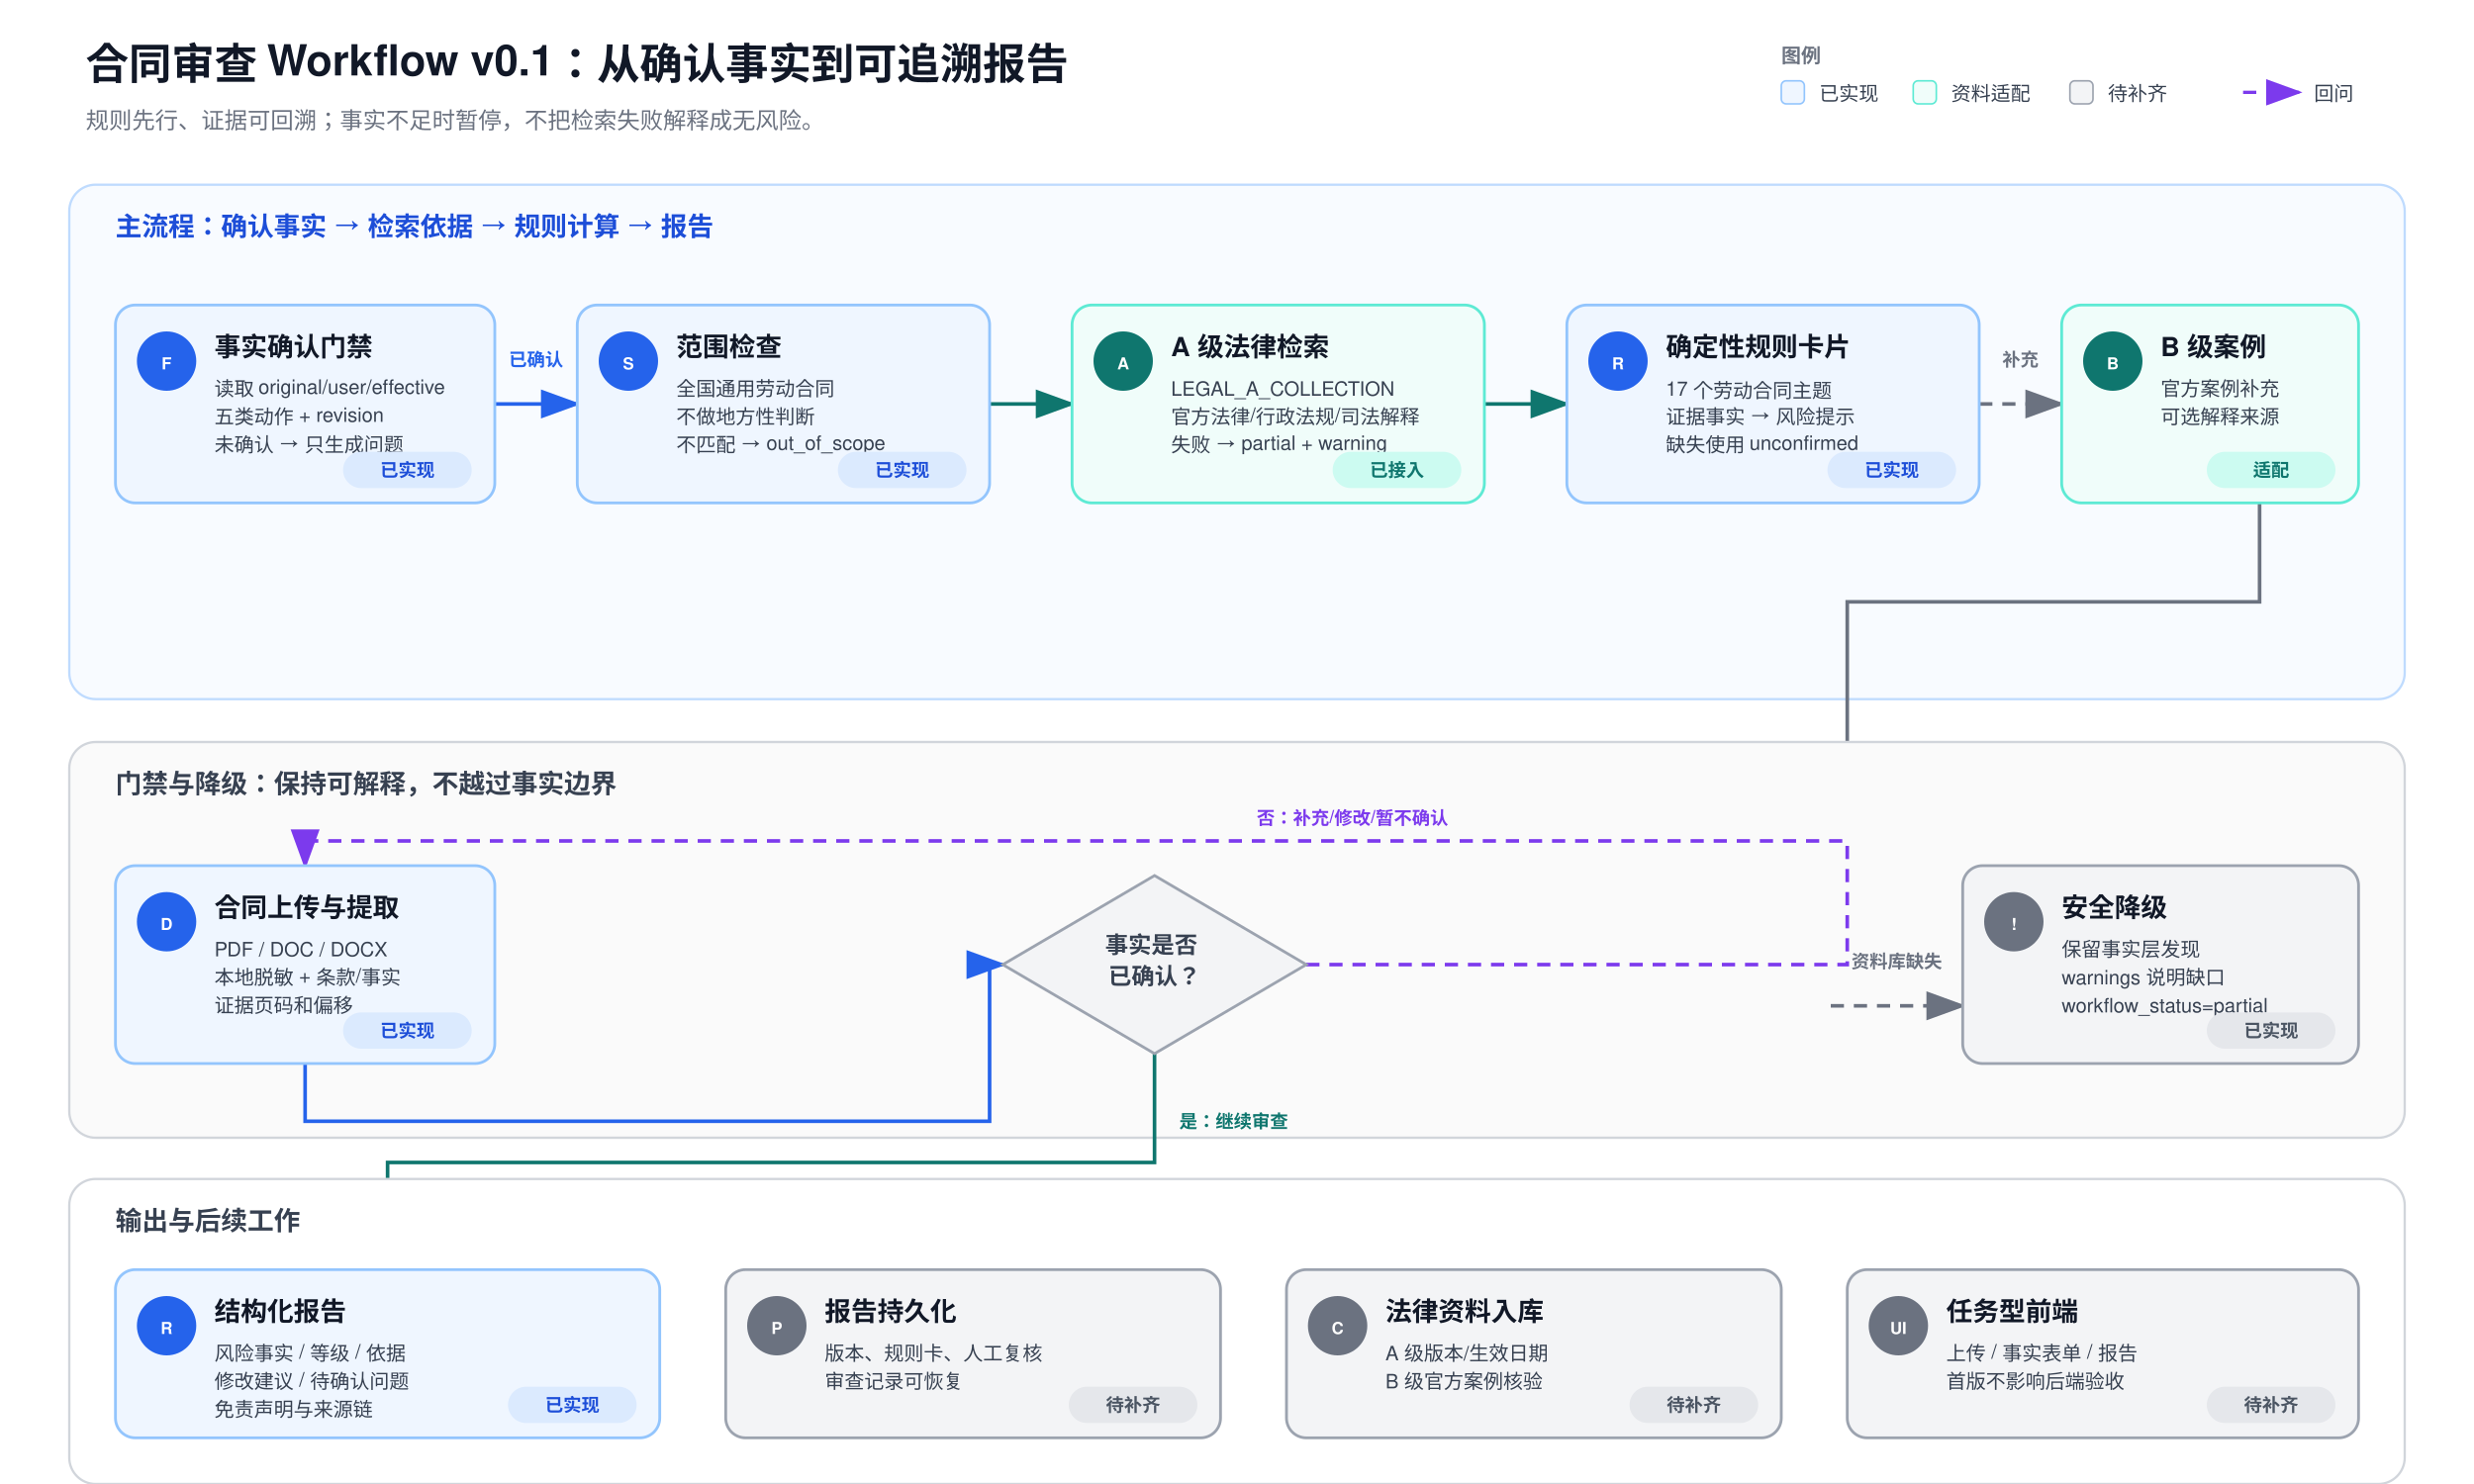
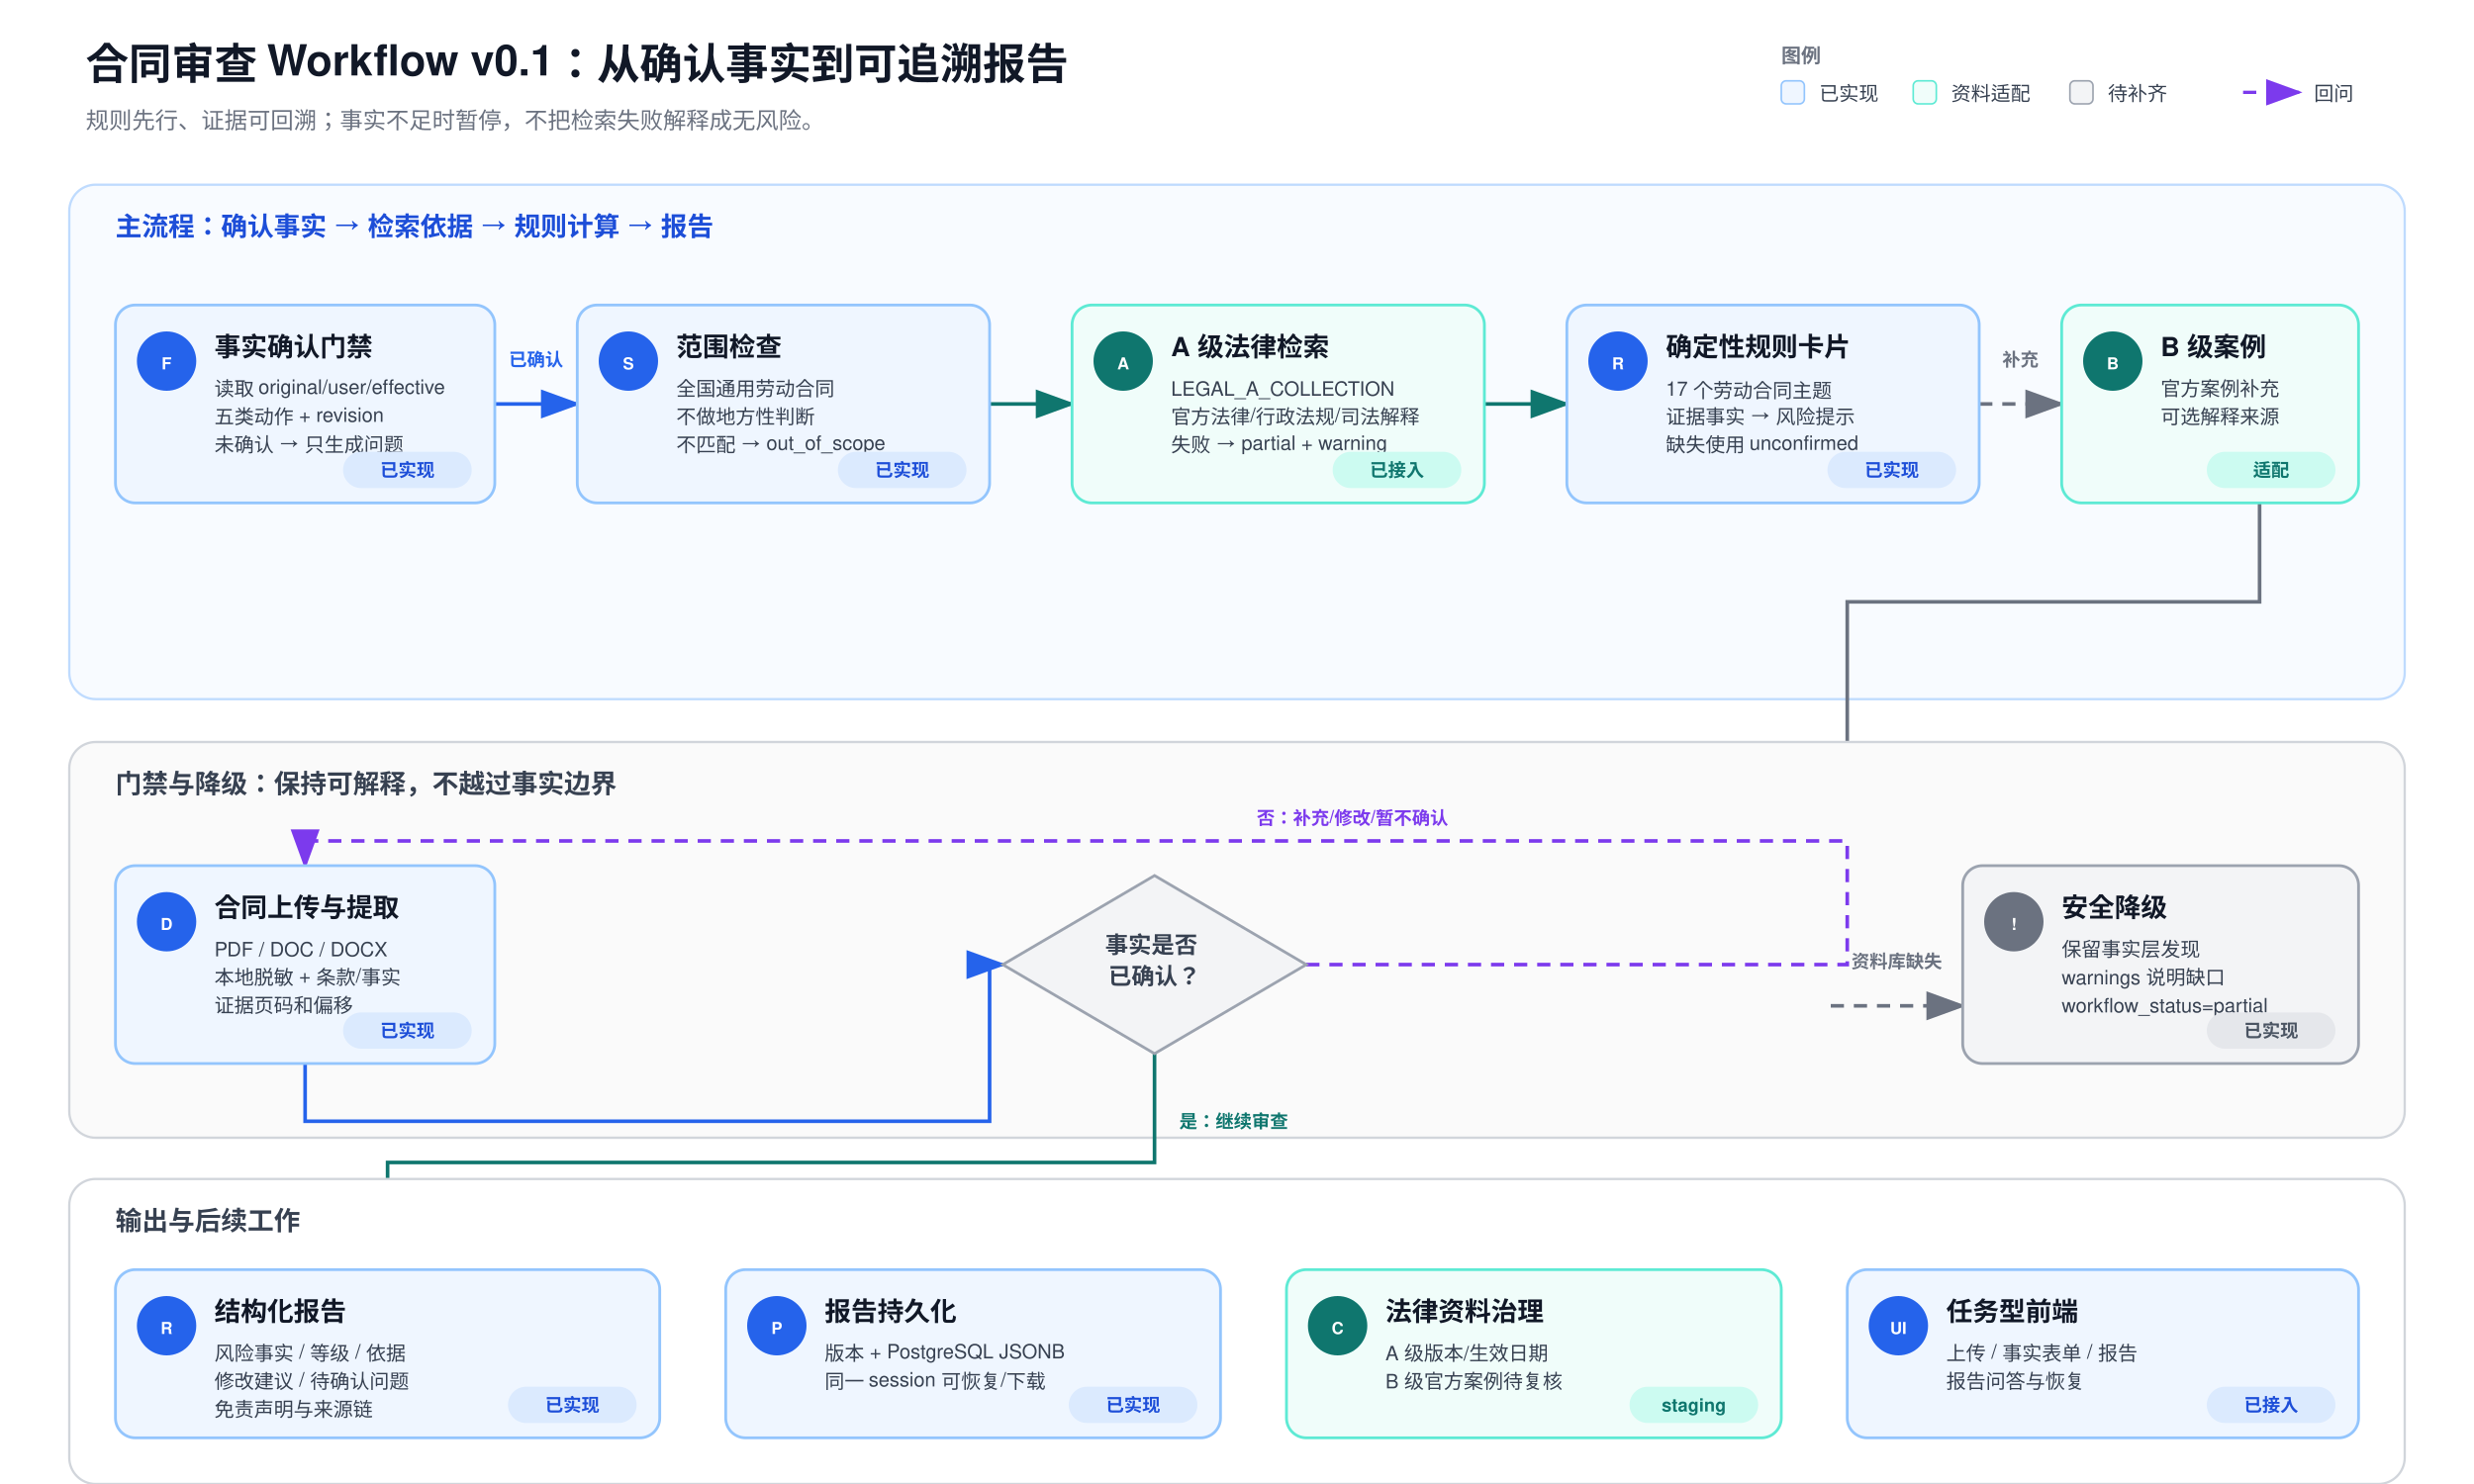
<svg xmlns="http://www.w3.org/2000/svg" width="1500" height="900" viewBox="0 0 1500 900" role="img" aria-labelledby="title desc">
  <style>text{font-family:"Helvetica Neue",Helvetica,Arial,"PingFang SC","Microsoft YaHei","SimHei",sans-serif;}</style>
  <defs>
    <marker id="arrow-blue" markerWidth="11" markerHeight="8" refX="10" refY="4" orient="auto">
      <polygon points="0 0, 11 4, 0 8" fill="#2563eb" />
    </marker>
    <marker id="arrow-teal" markerWidth="11" markerHeight="8" refX="10" refY="4" orient="auto">
      <polygon points="0 0, 11 4, 0 8" fill="#0f766e" />
    </marker>
    <marker id="arrow-purple" markerWidth="11" markerHeight="8" refX="10" refY="4" orient="auto">
      <polygon points="0 0, 11 4, 0 8" fill="#7c3aed" />
    </marker>
    <marker id="arrow-gray" markerWidth="11" markerHeight="8" refX="10" refY="4" orient="auto">
      <polygon points="0 0, 11 4, 0 8" fill="#6b7280" />
    </marker>
  </defs>
  <rect data-graph-role="background" width="1500" height="900" fill="#ffffff" />
  <text x="52" y="48" font-size="26px" fill="#111827" font-weight="650" text-anchor="start">合同审查 Workflow v0.1：从确认事实到可追溯报告</text>
  <text x="52" y="78" font-size="14px" fill="#6b7280" font-weight="400" text-anchor="start">规则先行、证据可回溯；事实不足时暂停，不把检索失败解释成无风险。</text>
  <text x="1080" y="38" font-size="12px" fill="#6b7280" font-weight="650" text-anchor="start">图例</text>
  <rect x="1080" y="49" width="14" height="14" rx="3" fill="#eff6ff" stroke="#93c5fd" />
  <text x="1103" y="61" font-size="12px" fill="#374151" font-weight="400" text-anchor="start">已实现</text>
  <rect x="1160" y="49" width="14" height="14" rx="3" fill="#f0fdfa" stroke="#5eead4" />
  <text x="1183" y="61" font-size="12px" fill="#374151" font-weight="400" text-anchor="start">资料适配</text>
  <rect x="1255" y="49" width="14" height="14" rx="3" fill="#f3f4f6" stroke="#9ca3af" />
  <text x="1278" y="61" font-size="12px" fill="#374151" font-weight="400" text-anchor="start">待补齐</text>
  <line x1="1360" y1="56" x2="1394" y2="56" stroke="#7c3aed" stroke-width="2" stroke-dasharray="8,6" marker-end="url(#arrow-purple)" />
  <text x="1403" y="61" font-size="12px" fill="#374151" font-weight="400" text-anchor="start">回问</text>
  <rect data-graph-role="container" x="42" y="112" width="1416" height="312" rx="16" fill="#f8fbff" stroke="#bfdbfe" stroke-width="1.4" />
  <text x="70" y="143" font-size="16px" fill="#1d4ed8" font-weight="650" text-anchor="start">主流程：确认事实 → 检索依据 → 规则计算 → 报告</text>
  <path id="e-confirm-scope" data-graph-role="edge" data-source="confirmation" data-target="scope" d="M300 245 H350" fill="none" stroke="#2563eb" stroke-width="2.2" marker-end="url(#arrow-blue)" />
  <text x="325" y="222" font-size="11px" fill="#2563eb" font-weight="650" text-anchor="middle">已确认</text>
  <path id="e-scope-law" data-graph-role="edge" data-source="scope" data-target="law" d="M600 245 H650" fill="none" stroke="#0f766e" stroke-width="2.2" marker-end="url(#arrow-teal)" />
  <path id="e-law-rules" data-graph-role="edge" data-source="law" data-target="rules" d="M900 245 H950" fill="none" stroke="#0f766e" stroke-width="2.2" marker-end="url(#arrow-teal)" />
  <path id="e-rules-cases" data-graph-role="edge" data-source="rules" data-target="cases" d="M1200 245 H1250" fill="none" stroke="#6b7280" stroke-width="2.2" stroke-dasharray="8,6" marker-end="url(#arrow-gray)" />
  <text x="1225" y="222" font-size="11px" fill="#6b7280" font-weight="650" text-anchor="middle">补充</text>
  <path id="e-cases-report" data-graph-role="edge" data-source="cases" data-target="report" d="M1370 305 V365 H1120 V500" fill="none" stroke="#6b7280" stroke-width="2.2" marker-end="url(#arrow-gray)" />
  <g id="confirmation" data-graph-role="node">
    <rect x="70" y="185" width="230" height="120" rx="12" fill="#eff6ff" stroke="#93c5fd" stroke-width="1.7" />
    <circle cx="101" cy="219" r="18" fill="#2563eb" />
    <text x="101" y="224" font-size="10px" fill="#ffffff" font-weight="700" text-anchor="middle">F</text>
    <text x="130" y="216" font-size="16px" fill="#111827" font-weight="650" text-anchor="start">事实确认门禁</text>
    <text x="130" y="240" font-size="12px" fill="#374151" font-weight="400" text-anchor="start">
      <tspan x="130" dy="0px">读取 original/user/effective</tspan>
      <tspan x="130" dy="17px">五类动作 + revision</tspan>
      <tspan x="130" dy="17px">未确认 → 只生成问题</tspan>
    </text>
    <rect x="208" y="274" width="78" height="22" rx="11" fill="#dbeafe" />
    <text x="247" y="289" font-size="11px" fill="#1d4ed8" font-weight="650" text-anchor="middle">已实现</text>
  </g>
  <g id="scope" data-graph-role="node">
    <rect x="350" y="185" width="250" height="120" rx="12" fill="#eff6ff" stroke="#93c5fd" stroke-width="1.7" />
    <circle cx="381" cy="219" r="18" fill="#2563eb" />
    <text x="381" y="224" font-size="10px" fill="#ffffff" font-weight="700" text-anchor="middle">S</text>
    <text x="410" y="216" font-size="16px" fill="#111827" font-weight="650" text-anchor="start">范围检查</text>
    <text x="410" y="240" font-size="12px" fill="#374151" font-weight="400" text-anchor="start">
      <tspan x="410" dy="0px">全国通用劳动合同</tspan>
      <tspan x="410" dy="17px">不做地方性判断</tspan>
      <tspan x="410" dy="17px">不匹配 → out_of_scope</tspan>
    </text>
    <rect x="508" y="274" width="78" height="22" rx="11" fill="#dbeafe" />
    <text x="547" y="289" font-size="11px" fill="#1d4ed8" font-weight="650" text-anchor="middle">已实现</text>
  </g>
  <g id="law" data-graph-role="node">
    <rect x="650" y="185" width="250" height="120" rx="12" fill="#f0fdfa" stroke="#5eead4" stroke-width="1.7" />
    <circle cx="681" cy="219" r="18" fill="#0f766e" />
    <text x="681" y="224" font-size="10px" fill="#ffffff" font-weight="700" text-anchor="middle">A</text>
    <text x="710" y="216" font-size="16px" fill="#111827" font-weight="650" text-anchor="start">A 级法律检索</text>
    <text x="710" y="240" font-size="12px" fill="#374151" font-weight="400" text-anchor="start">
      <tspan x="710" dy="0px">LEGAL_A_COLLECTION</tspan>
      <tspan x="710" dy="17px">官方法律/行政法规/司法解释</tspan>
      <tspan x="710" dy="17px">失败 → partial + warning</tspan>
    </text>
    <rect x="808" y="274" width="78" height="22" rx="11" fill="#ccfbf1" />
    <text x="847" y="289" font-size="11px" fill="#0f766e" font-weight="650" text-anchor="middle">已接入</text>
  </g>
  <g id="rules" data-graph-role="node">
    <rect x="950" y="185" width="250" height="120" rx="12" fill="#eff6ff" stroke="#93c5fd" stroke-width="1.7" />
    <circle cx="981" cy="219" r="18" fill="#2563eb" />
    <text x="981" y="224" font-size="10px" fill="#ffffff" font-weight="700" text-anchor="middle">R</text>
    <text x="1010" y="216" font-size="16px" fill="#111827" font-weight="650" text-anchor="start">确定性规则卡片</text>
    <text x="1010" y="240" font-size="12px" fill="#374151" font-weight="400" text-anchor="start">
      <tspan x="1010" dy="0px">17 个劳动合同主题</tspan>
      <tspan x="1010" dy="17px">证据事实 → 风险提示</tspan>
      <tspan x="1010" dy="17px">缺失使用 unconfirmed</tspan>
    </text>
    <rect x="1108" y="274" width="78" height="22" rx="11" fill="#dbeafe" />
    <text x="1147" y="289" font-size="11px" fill="#1d4ed8" font-weight="650" text-anchor="middle">已实现</text>
  </g>
  <g id="cases" data-graph-role="node">
    <rect x="1250" y="185" width="180" height="120" rx="12" fill="#f0fdfa" stroke="#5eead4" stroke-width="1.7" />
    <circle cx="1281" cy="219" r="18" fill="#0f766e" />
    <text x="1281" y="224" font-size="10px" fill="#ffffff" font-weight="700" text-anchor="middle">B</text>
    <text x="1310" y="216" font-size="16px" fill="#111827" font-weight="650" text-anchor="start">B 级案例</text>
    <text x="1310" y="240" font-size="12px" fill="#374151" font-weight="400" text-anchor="start">
      <tspan x="1310" dy="0px">官方案例补充</tspan>
      <tspan x="1310" dy="17px">可选解释来源</tspan>
    </text>
    <rect x="1338" y="274" width="78" height="22" rx="11" fill="#ccfbf1" />
    <text x="1377" y="289" font-size="11px" fill="#0f766e" font-weight="650" text-anchor="middle">适配</text>
  </g>
  <rect data-graph-role="container" x="42" y="450" width="1416" height="240" rx="16" fill="#fafafa" stroke="#d1d5db" stroke-width="1.4" />
  <text x="70" y="481" font-size="16px" fill="#374151" font-weight="650" text-anchor="start">门禁与降级：保持可解释，不越过事实边界</text>
  <path id="e-upload-confirm" data-graph-role="edge" data-source="upload" data-target="decision" d="M185 645 V680 H600 V585 H608" fill="none" stroke="#2563eb" stroke-width="2.2" marker-end="url(#arrow-blue)" />
  <path id="e-await-user" data-graph-role="edge" data-source="decision" data-target="upload" d="M792 585 H1120 V510 H185 V525" fill="none" stroke="#7c3aed" stroke-width="2.2" stroke-dasharray="8,6" marker-end="url(#arrow-purple)" />
  <text x="820" y="500" font-size="11px" fill="#7c3aed" font-weight="650" text-anchor="middle">否：补充/修改/暂不确认</text>
  <path id="e-ready-main" data-graph-role="edge" data-source="decision" data-target="report" d="M700 639 V705 H235 V770" fill="none" stroke="#0f766e" stroke-width="2.2" marker-end="url(#arrow-teal)" />
  <text x="715" y="684" font-size="11px" fill="#0f766e" font-weight="650" text-anchor="start">是：继续审查</text>
  <path id="e-missing-legal" data-graph-role="edge" data-source="decision" data-target="legal-missing" d="M1110 610 H1190" fill="none" stroke="#6b7280" stroke-width="2.2" stroke-dasharray="8,6" marker-end="url(#arrow-gray)" />
  <text x="1150" y="587" font-size="11px" fill="#6b7280" font-weight="650" text-anchor="middle">资料库缺失</text>
  <g id="upload" data-graph-role="node">
    <rect x="70" y="525" width="230" height="120" rx="12" fill="#eff6ff" stroke="#93c5fd" stroke-width="1.7" />
    <circle cx="101" cy="559" r="18" fill="#2563eb" />
    <text x="101" y="564" font-size="10px" fill="#ffffff" font-weight="700" text-anchor="middle">D</text>
    <text x="130" y="556" font-size="16px" fill="#111827" font-weight="650" text-anchor="start">合同上传与提取</text>
    <text x="130" y="580" font-size="12px" fill="#374151" font-weight="400" text-anchor="start">
      <tspan x="130" dy="0px">PDF / DOC / DOCX</tspan>
      <tspan x="130" dy="17px">本地脱敏 + 条款/事实</tspan>
      <tspan x="130" dy="17px">证据页码和偏移</tspan>
    </text>
    <rect x="208" y="614" width="78" height="22" rx="11" fill="#dbeafe" />
    <text x="247" y="629" font-size="11px" fill="#1d4ed8" font-weight="650" text-anchor="middle">已实现</text>
  </g>
  <g id="decision" data-graph-role="node">
    <polygon points="700,531 792,585 700,639 608,585" fill="#f3f4f6" stroke="#9ca3af" stroke-width="1.7" />
    <text x="700" y="578" font-size="14px" fill="#374151" font-weight="650" text-anchor="middle">
      <tspan x="700" dy="0px">事实是否</tspan>
      <tspan x="700" dy="19px">已确认？</tspan>
    </text>
  </g>
  <g id="legal-missing" data-graph-role="node">
    <rect x="1190" y="525" width="240" height="120" rx="12" fill="#f3f4f6" stroke="#9ca3af" stroke-width="1.7" />
    <circle cx="1221" cy="559" r="18" fill="#6b7280" />
    <text x="1221" y="564" font-size="10px" fill="#ffffff" font-weight="700" text-anchor="middle">!</text>
    <text x="1250" y="556" font-size="16px" fill="#111827" font-weight="650" text-anchor="start">安全降级</text>
    <text x="1250" y="580" font-size="12px" fill="#374151" font-weight="400" text-anchor="start">
      <tspan x="1250" dy="0px">保留事实层发现</tspan>
      <tspan x="1250" dy="17px">warnings 说明缺口</tspan>
      <tspan x="1250" dy="17px">workflow_status=partial</tspan>
    </text>
    <rect x="1338" y="614" width="78" height="22" rx="11" fill="#e5e7eb" />
    <text x="1377" y="629" font-size="11px" fill="#4b5563" font-weight="650" text-anchor="middle">已实现</text>
  </g>
  <rect data-graph-role="container" x="42" y="715" width="1416" height="185" rx="16" fill="#ffffff" stroke="#d1d5db" stroke-width="1.4" />
  <text x="70" y="746" font-size="16px" fill="#374151" font-weight="650" text-anchor="start">输出与后续工作</text>
  <g id="report" data-graph-role="node">
    <rect x="70" y="770" width="330" height="102" rx="12" fill="#eff6ff" stroke="#93c5fd" stroke-width="1.7" />
    <circle cx="101" cy="804" r="18" fill="#2563eb" />
    <text x="101" y="809" font-size="10px" fill="#ffffff" font-weight="700" text-anchor="middle">R</text>
    <text x="130" y="801" font-size="16px" fill="#111827" font-weight="650" text-anchor="start">结构化报告</text>
    <text x="130" y="825" font-size="12px" fill="#374151" font-weight="400" text-anchor="start">
      <tspan x="130" dy="0px">风险事实 / 等级 / 依据</tspan>
      <tspan x="130" dy="17px">修改建议 / 待确认问题</tspan>
      <tspan x="130" dy="17px">免责声明与来源链</tspan>
    </text>
    <rect x="308" y="841" width="78" height="22" rx="11" fill="#dbeafe" />
    <text x="347" y="856" font-size="11px" fill="#1d4ed8" font-weight="650" text-anchor="middle">已实现</text>
  </g>
  <g id="persist" data-graph-role="node">
-     <rect x="440" y="770" width="300" height="102" rx="12" fill="#f3f4f6" stroke="#9ca3af" stroke-width="1.7" />
-     <circle cx="471" cy="804" r="18" fill="#6b7280" />
+     <rect x="440" y="770" width="300" height="102" rx="12" fill="#eff6ff" stroke="#93c5fd" stroke-width="1.7" />
+     <circle cx="471" cy="804" r="18" fill="#2563eb" />
    <text x="471" y="809" font-size="10px" fill="#ffffff" font-weight="700" text-anchor="middle">P</text>
    <text x="500" y="801" font-size="16px" fill="#111827" font-weight="650" text-anchor="start">报告持久化</text>
    <text x="500" y="825" font-size="12px" fill="#374151" font-weight="400" text-anchor="start">
-       <tspan x="500" dy="0px">版本、规则卡、人工复核</tspan>
-       <tspan x="500" dy="17px">审查记录可恢复</tspan>
+       <tspan x="500" dy="0px">版本 + PostgreSQL JSONB</tspan>
+       <tspan x="500" dy="17px">同一 session 可恢复/下载</tspan>
    </text>
-     <rect x="648" y="841" width="78" height="22" rx="11" fill="#e5e7eb" />
-     <text x="687" y="856" font-size="11px" fill="#4b5563" font-weight="650" text-anchor="middle">待补齐</text>
+     <rect x="648" y="841" width="78" height="22" rx="11" fill="#dbeafe" />
+     <text x="687" y="856" font-size="11px" fill="#1d4ed8" font-weight="650" text-anchor="middle">已实现</text>
  </g>
  <g id="corpus" data-graph-role="node">
-     <rect x="780" y="770" width="300" height="102" rx="12" fill="#f3f4f6" stroke="#9ca3af" stroke-width="1.7" />
-     <circle cx="811" cy="804" r="18" fill="#6b7280" />
+     <rect x="780" y="770" width="300" height="102" rx="12" fill="#f0fdfa" stroke="#5eead4" stroke-width="1.7" />
+     <circle cx="811" cy="804" r="18" fill="#0f766e" />
    <text x="811" y="809" font-size="10px" fill="#ffffff" font-weight="700" text-anchor="middle">C</text>
-     <text x="840" y="801" font-size="16px" fill="#111827" font-weight="650" text-anchor="start">法律资料入库</text>
+     <text x="840" y="801" font-size="16px" fill="#111827" font-weight="650" text-anchor="start">法律资料治理</text>
    <text x="840" y="825" font-size="12px" fill="#374151" font-weight="400" text-anchor="start">
      <tspan x="840" dy="0px">A 级版本/生效日期</tspan>
-       <tspan x="840" dy="17px">B 级官方案例核验</tspan>
+       <tspan x="840" dy="17px">B 级官方案例待复核</tspan>
    </text>
-     <rect x="988" y="841" width="78" height="22" rx="11" fill="#e5e7eb" />
-     <text x="1027" y="856" font-size="11px" fill="#4b5563" font-weight="650" text-anchor="middle">待补齐</text>
+     <rect x="988" y="841" width="78" height="22" rx="11" fill="#ccfbf1" />
+     <text x="1027" y="856" font-size="11px" fill="#0f766e" font-weight="650" text-anchor="middle">staging</text>
  </g>
  <g id="frontend" data-graph-role="node">
-     <rect x="1120" y="770" width="310" height="102" rx="12" fill="#f3f4f6" stroke="#9ca3af" stroke-width="1.7" />
-     <circle cx="1151" cy="804" r="18" fill="#6b7280" />
+     <rect x="1120" y="770" width="310" height="102" rx="12" fill="#eff6ff" stroke="#93c5fd" stroke-width="1.7" />
+     <circle cx="1151" cy="804" r="18" fill="#2563eb" />
    <text x="1151" y="809" font-size="10px" fill="#ffffff" font-weight="700" text-anchor="middle">UI</text>
    <text x="1180" y="801" font-size="16px" fill="#111827" font-weight="650" text-anchor="start">任务型前端</text>
    <text x="1180" y="825" font-size="12px" fill="#374151" font-weight="400" text-anchor="start">
      <tspan x="1180" dy="0px">上传 / 事实表单 / 报告</tspan>
-       <tspan x="1180" dy="17px">首版不影响后端验收</tspan>
+       <tspan x="1180" dy="17px">报告问答与恢复</tspan>
    </text>
-     <rect x="1338" y="841" width="78" height="22" rx="11" fill="#e5e7eb" />
-     <text x="1377" y="856" font-size="11px" fill="#4b5563" font-weight="650" text-anchor="middle">待补齐</text>
+     <rect x="1338" y="841" width="78" height="22" rx="11" fill="#dbeafe" />
+     <text x="1377" y="856" font-size="11px" fill="#1d4ed8" font-weight="650" text-anchor="middle">已接入</text>
  </g>
</svg>
